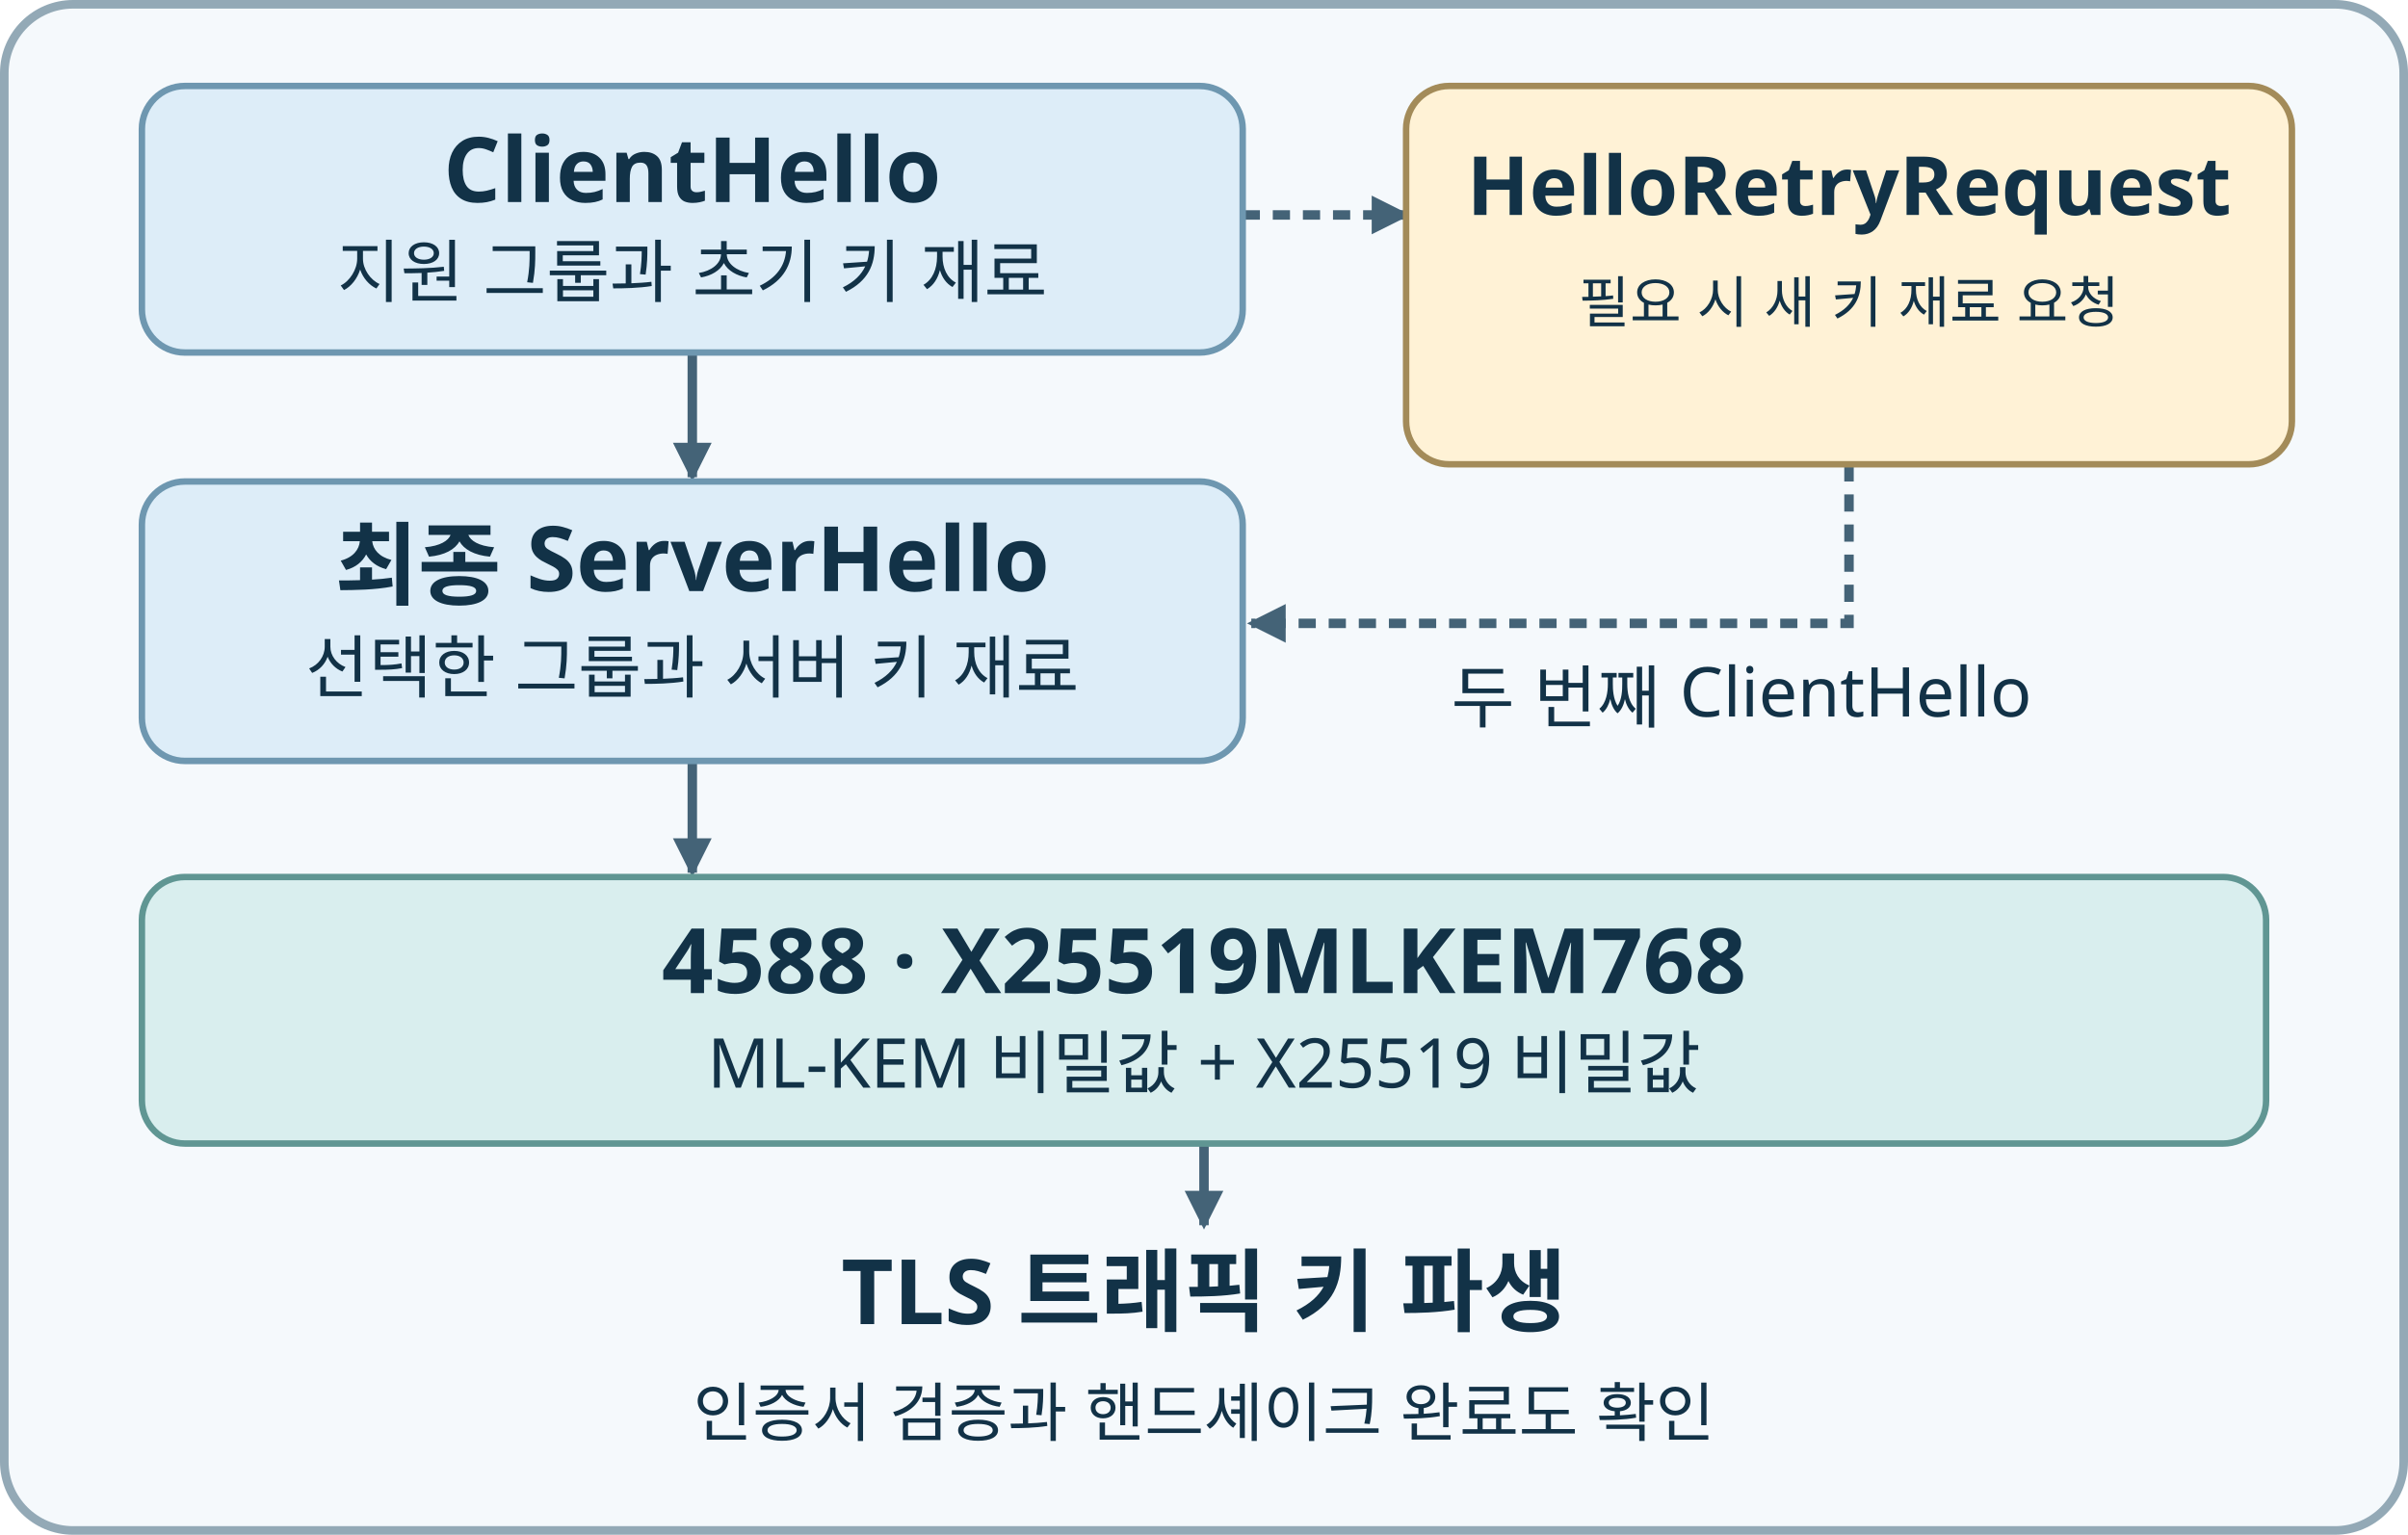
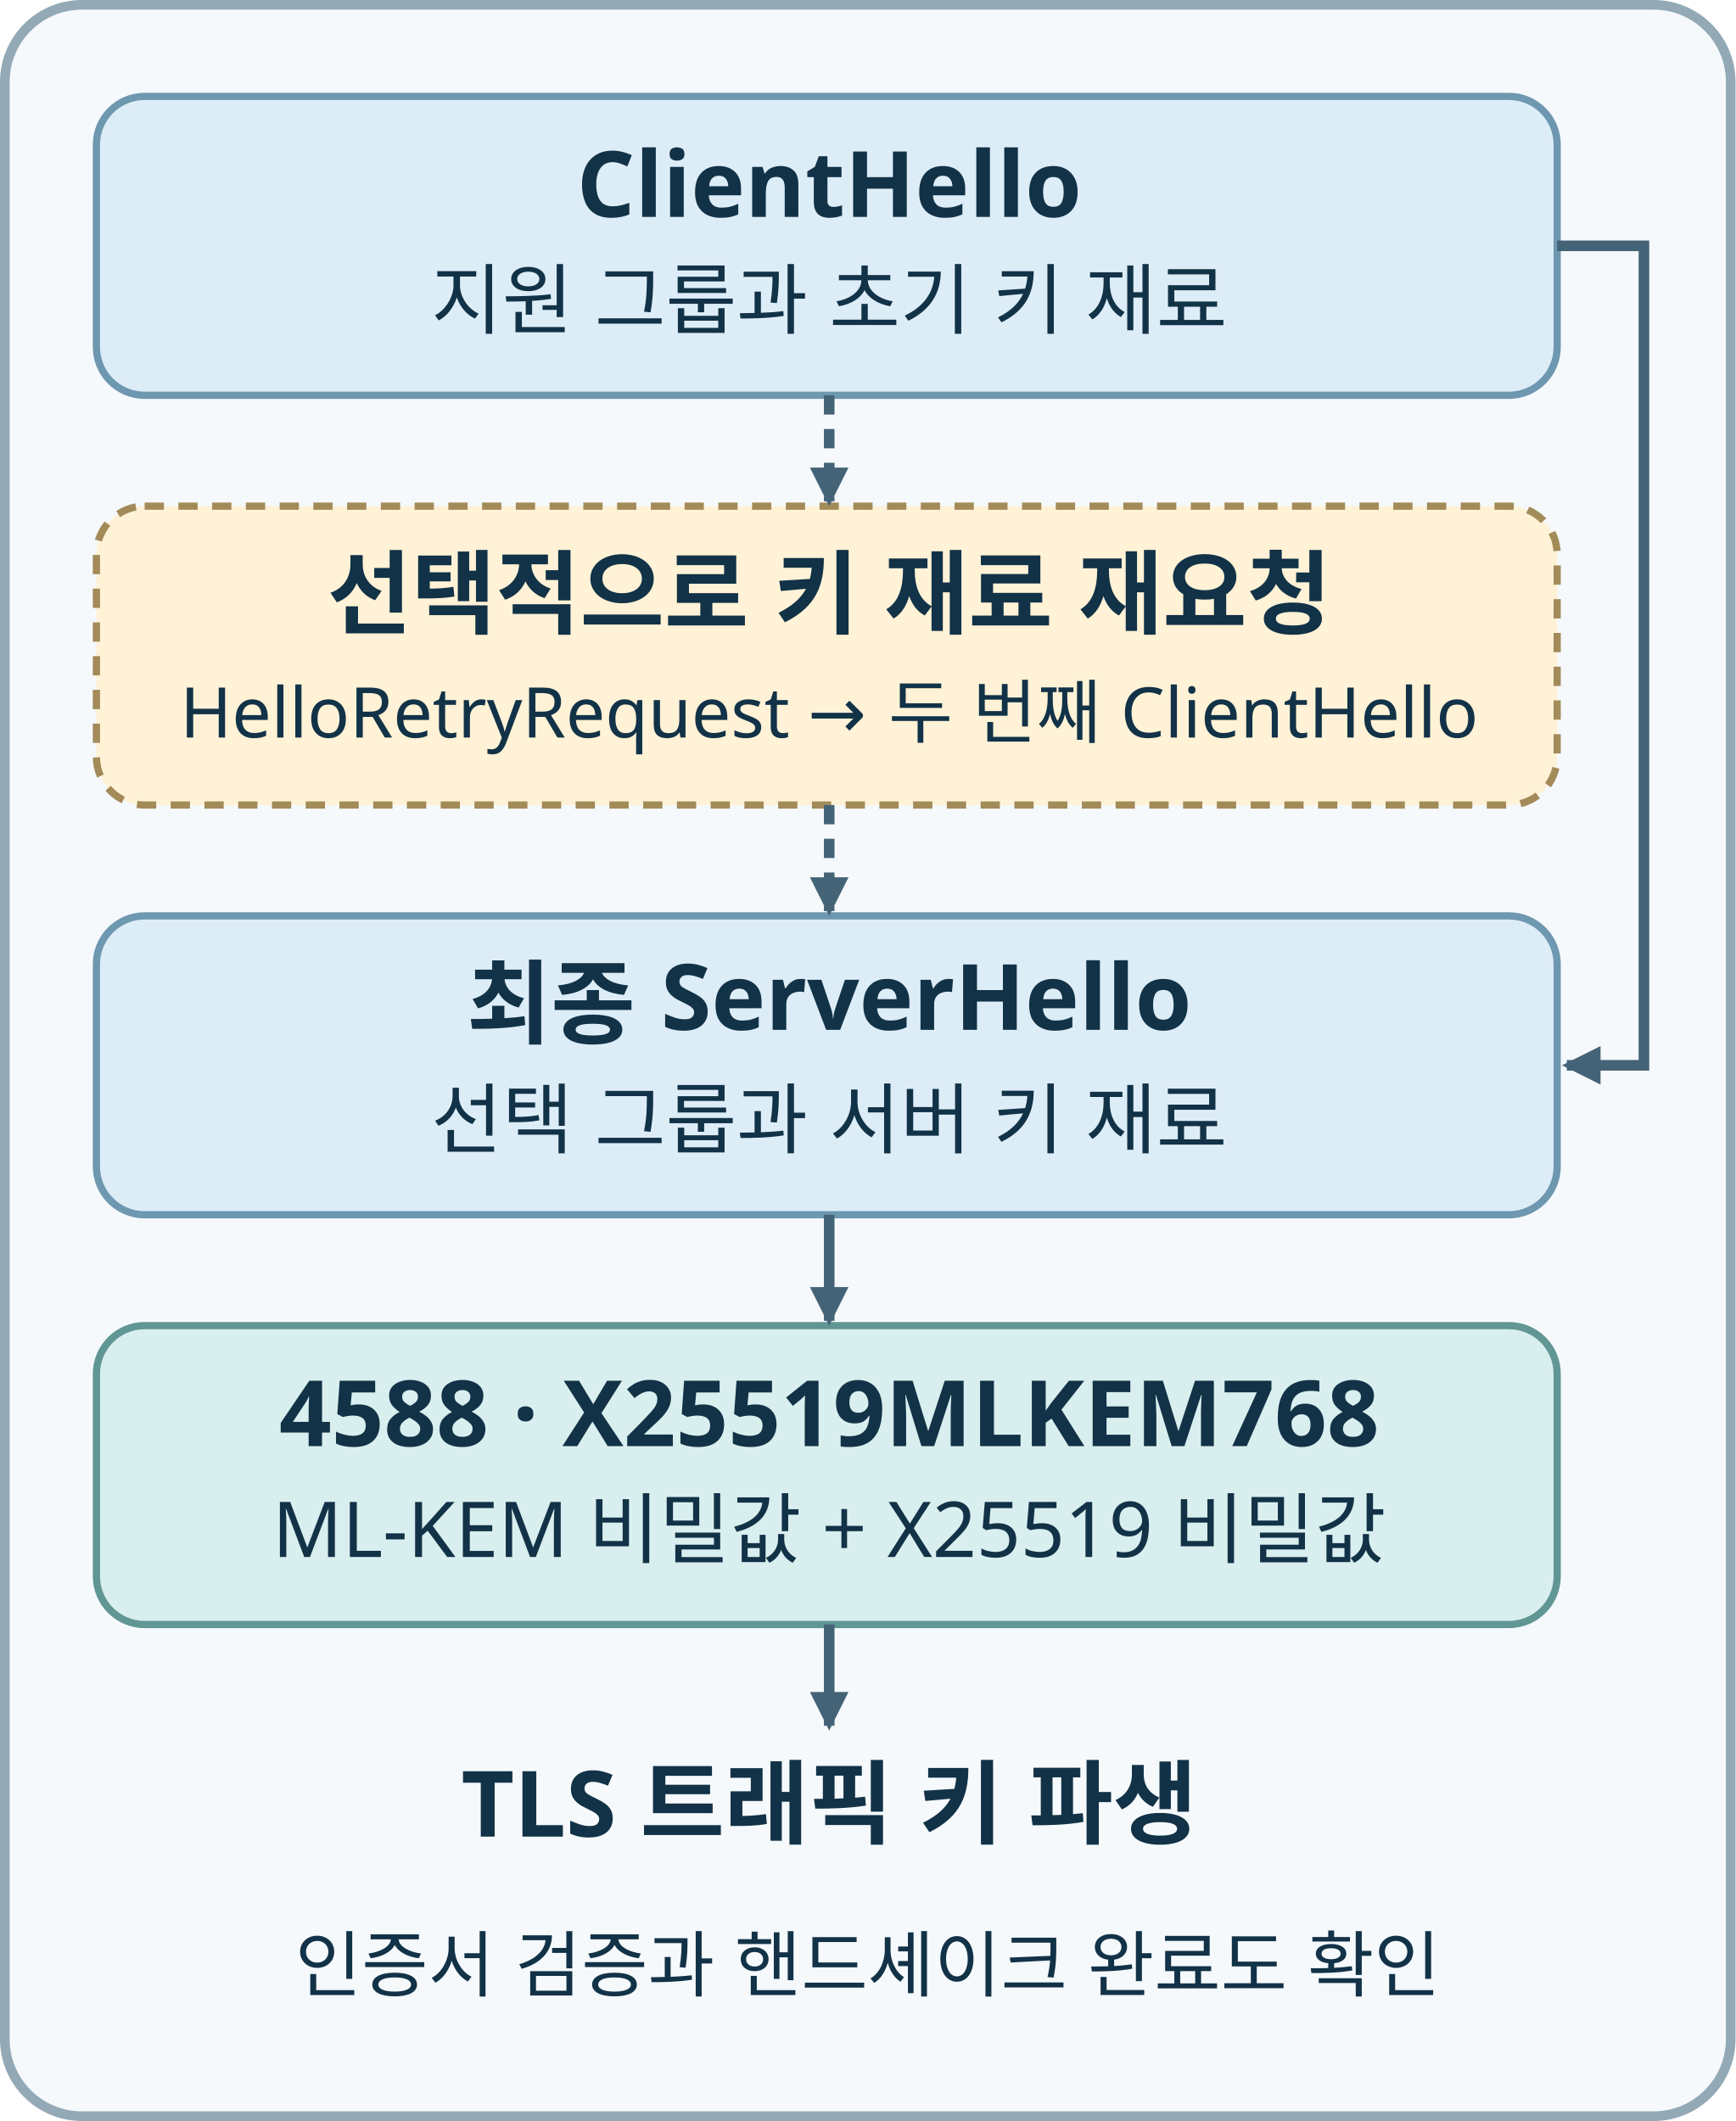
- <svg xmlns="http://www.w3.org/2000/svg" width="560" height="357" viewBox="0 0 560 357" role="img" aria-labelledby="flow-title flow-desc" xml:lang="ko">
+ <svg xmlns="http://www.w3.org/2000/svg" width="360" height="440" viewBox="0 0 360 440" role="img" aria-labelledby="flow-title flow-desc" xml:lang="ko">
  <defs>
-     <marker id="arrow" markerWidth="9" markerHeight="9" refX="8" refY="4.5" orient="auto" markerUnits="userSpaceOnUse">
-       <path d="M0 0 L9 4.5 L0 9 Z" fill="#446377" />
+     <marker id="arrow" markerWidth="8" markerHeight="8" refX="7" refY="4" orient="auto" markerUnits="userSpaceOnUse">
+       <path d="M0 0 L8 4 L0 8 Z" fill="#446377" />
    </marker>
  </defs>
-   <rect x="1" y="1" width="558" height="355" rx="16" fill="#f5f9fc" stroke="#93a9b6" stroke-width="2" />
+   <rect x="1" y="1" width="358" height="438" rx="16" fill="#f5f9fc" stroke="#93a9b6" stroke-width="2" />
+   <g stroke-width="1.5">
+     <rect x="20" y="20" width="303" height="62" rx="10" fill="#ddedf8" stroke="#6e97b0" />
+     <rect x="20" y="105" width="303" height="62" rx="10" fill="#fff2d6" stroke="#a38b59" stroke-dasharray="4 3" />
+     <rect x="20" y="190" width="303" height="62" rx="10" fill="#ddedf8" stroke="#6e97b0" />
+     <rect x="20" y="275" width="303" height="62" rx="10" fill="#d9eeee" stroke="#609693" />
+   </g>
  <g fill="none" stroke="#446377" stroke-width="2.2" marker-end="url(#arrow)">
-     <path d="M161 82 V111" />
-     <path d="M289 50 H327" stroke-dasharray="4 3" />
-     <path d="M430 108 V145 H291" stroke-dasharray="4 3" />
-     <path d="M161 177 V203" />
-     <path d="M280 266 V285" />
-   </g>
-   <g stroke-width="1.5">
-     <rect x="33" y="20" width="256" height="62" rx="10" fill="#ddedf8" stroke="#6e97b0" />
-     <rect x="327" y="20" width="206" height="88" rx="10" fill="#fff2d6" stroke="#a38b59" />
-     <rect x="33" y="112" width="256" height="65" rx="10" fill="#ddedf8" stroke="#6e97b0" />
-     <rect x="33" y="204" width="494" height="62" rx="10" fill="#d9eeee" stroke="#609693" />
+     <path d="M323 51 H341 V221 H325" />
+     <path d="M172 82 V104" stroke-dasharray="4 3" />
+     <path d="M172 167 V189" stroke-dasharray="4 3" />
+     <path d="M172 252 V274" />
+     <path d="M172 337 V358" />
  </g>
  <g font-family="system-ui, sans-serif" text-anchor="middle" fill="#123247">
-     <g font-size="21" font-weight="700">
-       <text x="161" y="47">ClientHello</text>
-       <text x="161" y="139">최종 ServerHello</text>
-       <text x="280" y="231">4588 · X25519MLKEM768</text>
+     <g font-size="19" font-weight="700">
+       <text x="172" y="45">ClientHello</text>
+       <text x="172" y="130">선택적으로 키 재료 재요청</text>
+       <text x="172" y="215">최종 ServerHello</text>
+       <text x="172" y="300">4588 · X25519MLKEM768</text>
+       <text x="172" y="381">TLS 트래픽 키 파생</text>
    </g>
    <g font-size="16">
-       <text x="161" y="69">지원 그룹과 초기 키 재료</text>
-       <text x="161" y="161">선택한 그룹과 서버 키 재료</text>
-       <text x="280" y="253">ML-KEM 비밀값 + X25519 비밀값</text>
-       <text x="405" y="168">두 번째 ClientHello</text>
-       <text x="430" y="50" font-weight="700" font-size="19">HelloRetryRequest</text>
-       <text x="430" y="75" font-size="13">필요 시 새 키 재료 요청</text>
+       <text x="172" y="68">지원 그룹과 초기 키 재료</text>
+       <text x="172" y="153" font-size="14.5">HelloRetryRequest → 두 번째 ClientHello</text>
+       <text x="172" y="238">선택 그룹과 서버 키 재료</text>
+       <text x="172" y="323">ML-KEM 비밀값 + X25519 비밀값</text>
+       <text x="180" y="413" font-size="15">인증서 검증과 핸드셰이크 완료도 확인</text>
    </g>
-     <text x="280" y="308" font-size="21" font-weight="700">TLS 트래픽 키 파생</text>
-     <text x="280" y="334" font-size="15">인증서 검증과 핸드셰이크 완료도 확인</text>
  </g>
</svg>
